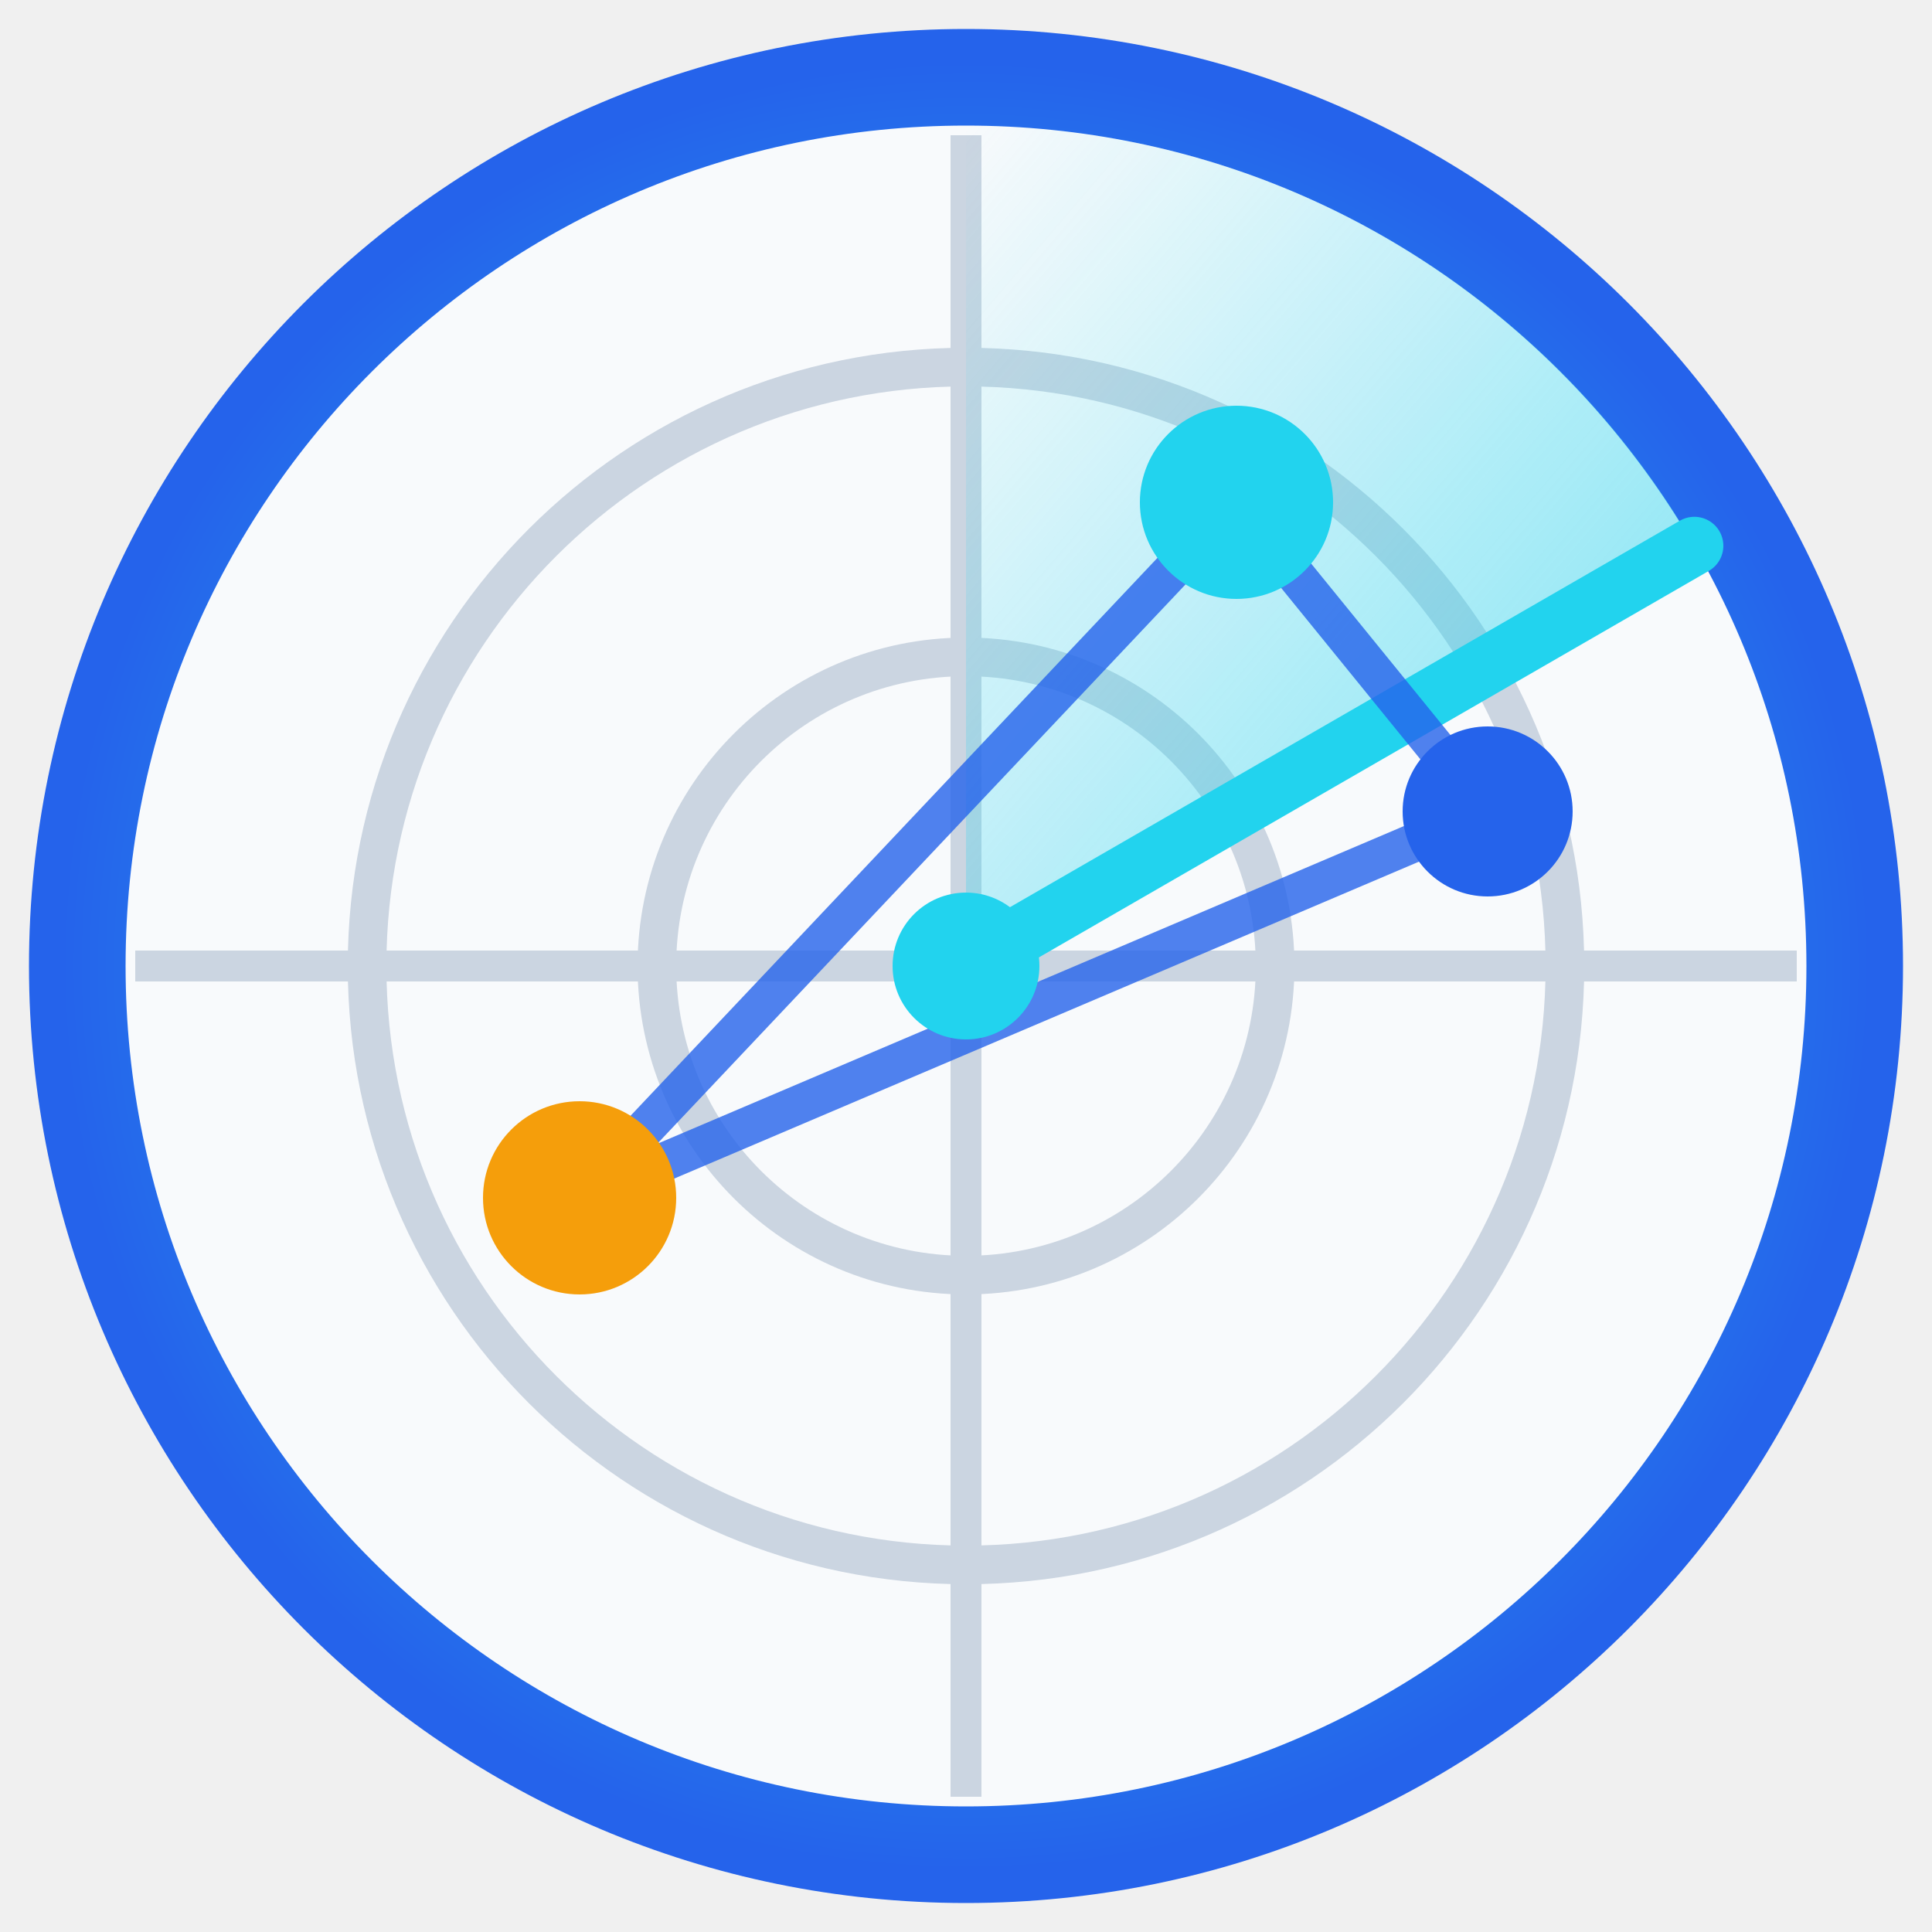
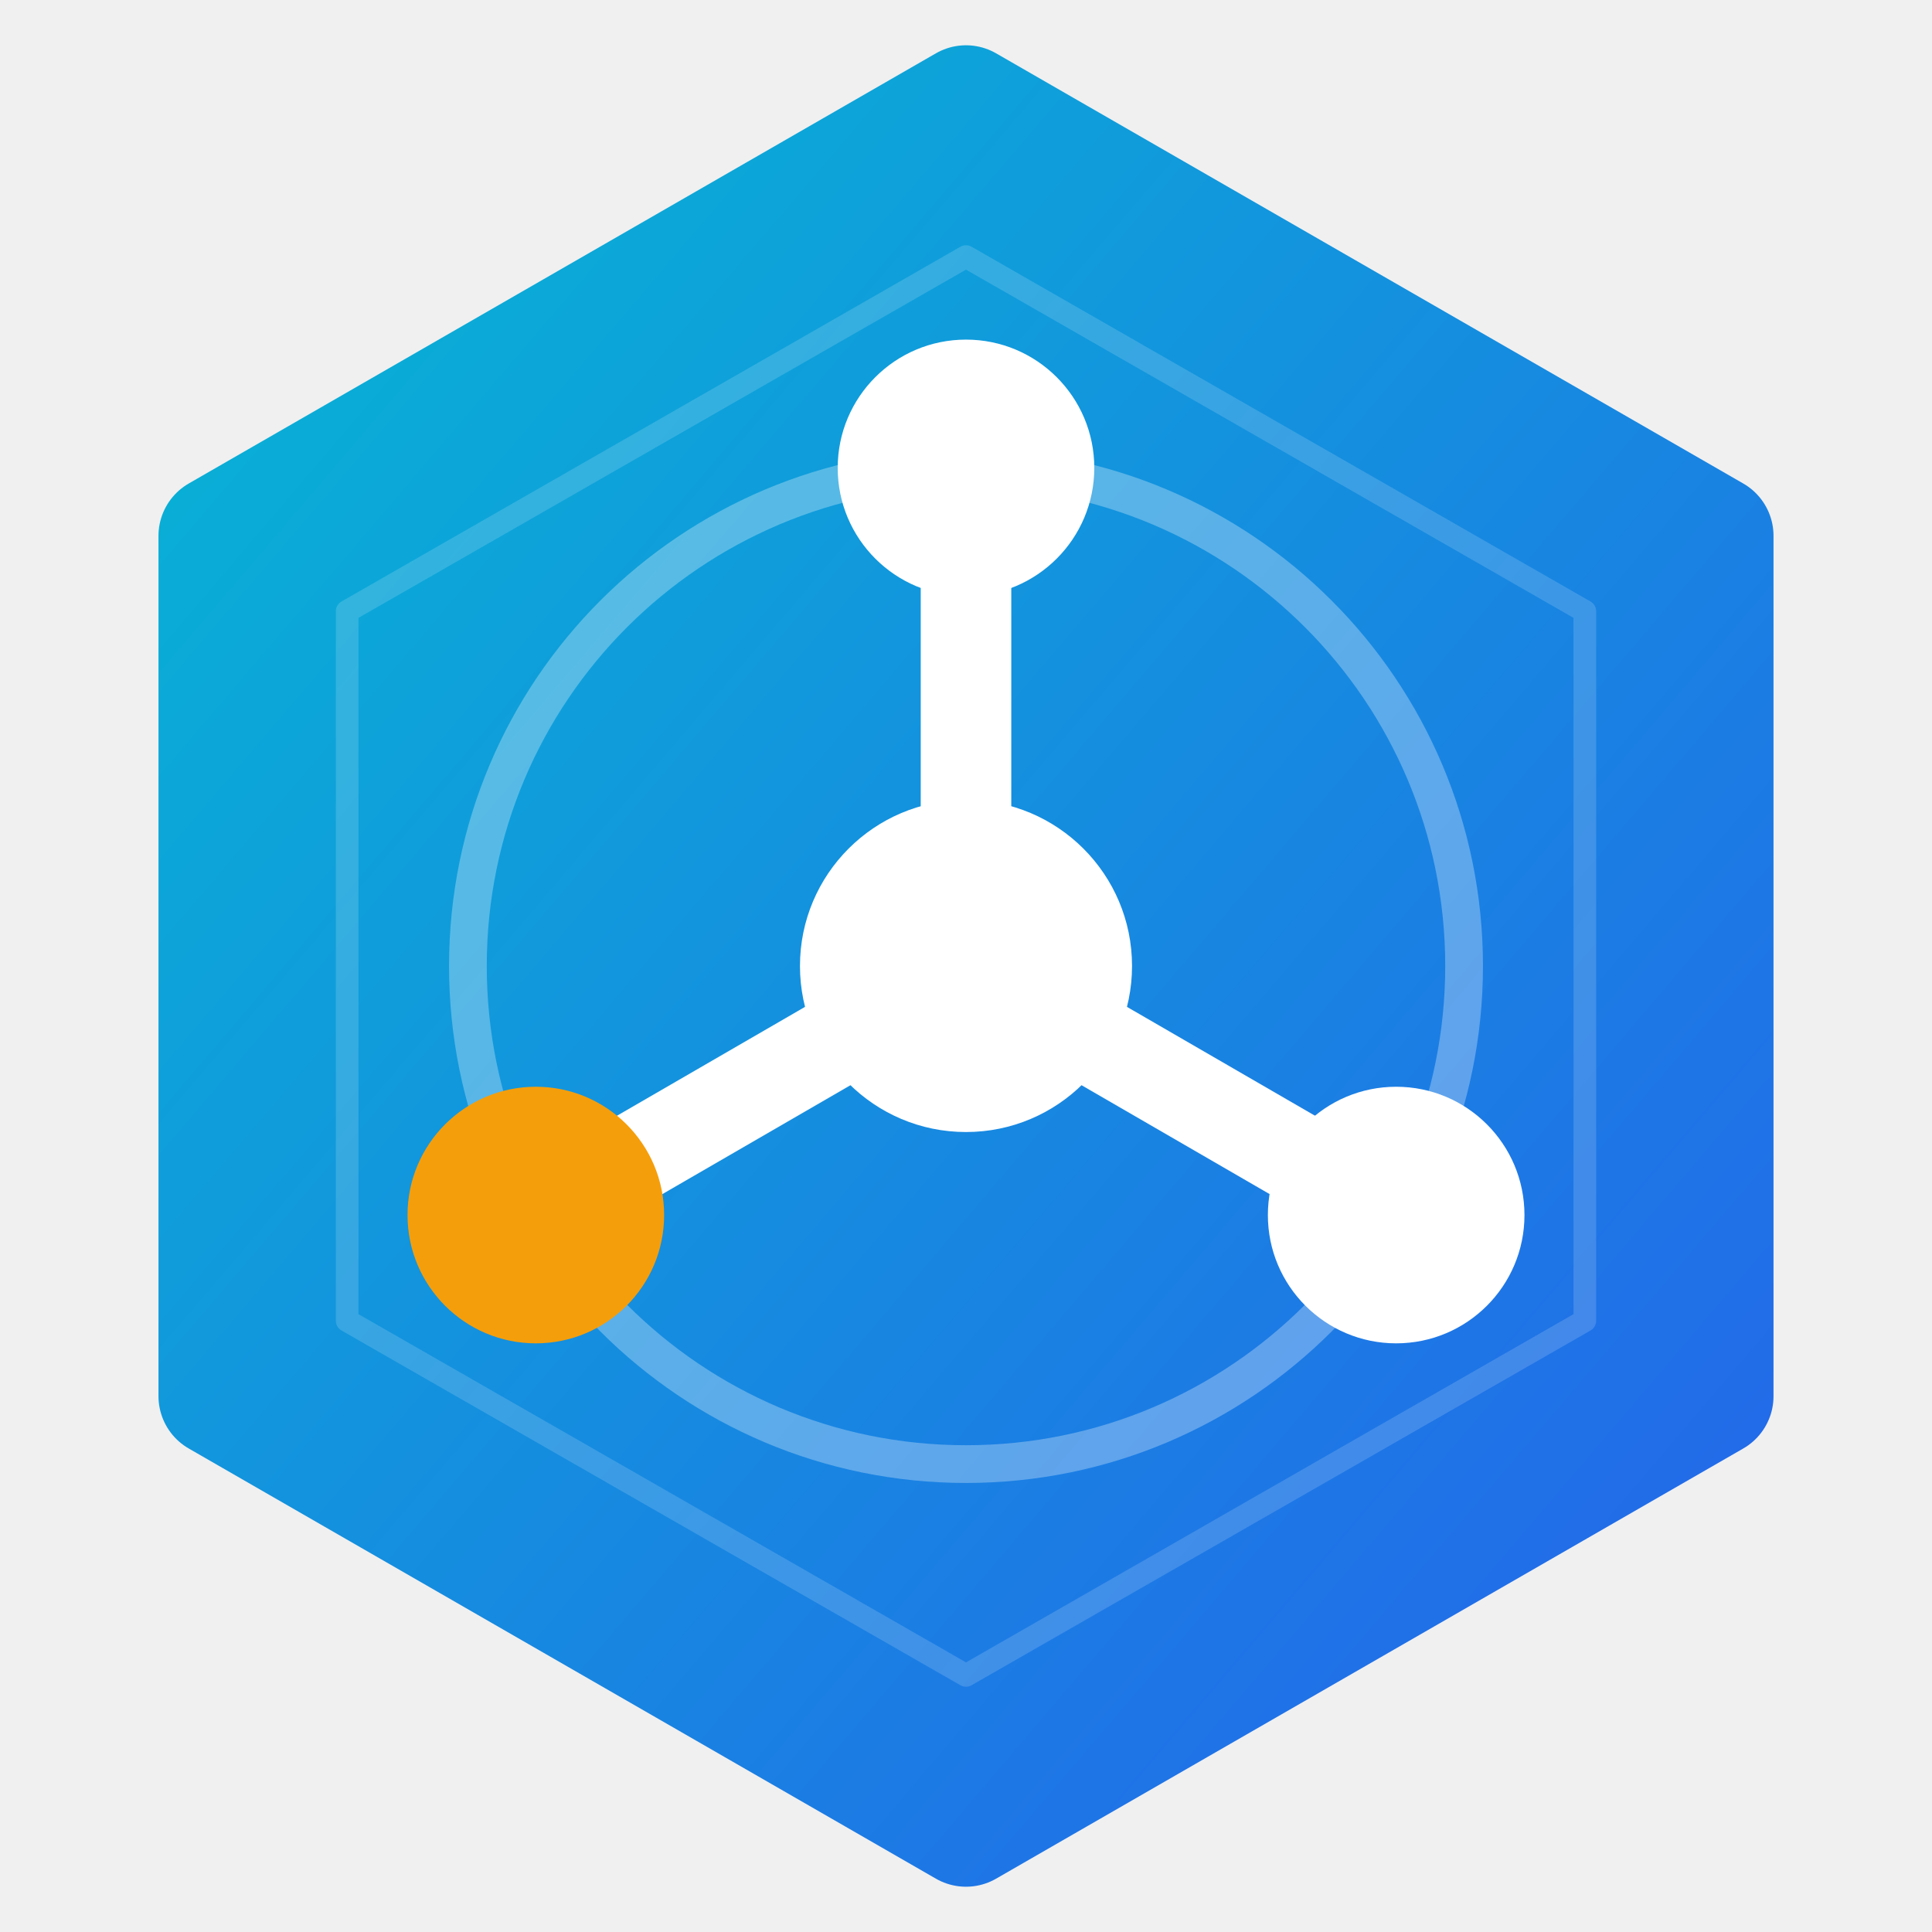
- <svg xmlns="http://www.w3.org/2000/svg" width="256" height="256" viewBox="-50 -50 100 100" role="img" aria-labelledby="t">
+ <svg xmlns="http://www.w3.org/2000/svg" width="256" height="256" viewBox="0 0 256 256" role="img" aria-labelledby="t">
  <defs>
-     <radialGradient id="g" cx="50%" cy="50%" r="50%">
-       <stop offset="0" stop-color="#22d3ee" />
+     <linearGradient id="bg" x1="0" y1="0" x2="1" y2="1">
+       <stop offset="0" stop-color="#06b6d4" />
      <stop offset="1" stop-color="#2563eb" />
-     </radialGradient>
-     <linearGradient id="sw" x1="0" y1="0" x2="1" y2="1">
-       <stop offset="0" stop-color="#22d3ee" stop-opacity="0" />
-       <stop offset="1" stop-color="#22d3ee" stop-opacity=".6" />
    </linearGradient>
  </defs>
-   <circle r="46" fill="#f8fafc" stroke="url(#g)" stroke-width="5" />
-   <circle r="31" fill="none" stroke="#cbd5e1" stroke-width="2" />
-   <circle r="16" fill="none" stroke="#cbd5e1" stroke-width="2" />
-   <path d="M0 -43 V43 M-43 0 H43" stroke="#cbd5e1" stroke-width="1.6" />
-   <path d="M0 0 L0 -43.5 A43.5 43.5 0 0 1 37.7 -21.75 Z" fill="url(#sw)" />
-   <path d="M0 0 L37.7 -21.75" stroke="#22d3ee" stroke-width="3" stroke-linecap="round" />
-   <path d="M14 -24 L27 -8 L-20 12 Z" fill="none" stroke="#2563eb" stroke-width="2" stroke-opacity=".8" stroke-linejoin="round" />
-   <circle cx="14" cy="-24" r="5" fill="#22d3ee" />
-   <circle cx="27" cy="-8" r="4.4" fill="#2563eb" />
-   <circle cx="-20" cy="12" r="5" fill="#f59e0b" />
-   <circle r="3.8" fill="#22d3ee" />
+   <path d="M128 14L227 71V185L128 242L29 185V71Z" fill="url(#bg)" stroke="url(#bg)" stroke-width="16" stroke-linejoin="round" />
+   <path d="M128 34L210 81V175L128 222L46 175V81Z" fill="none" stroke="#ffffff" stroke-opacity=".16" stroke-width="3" stroke-linejoin="round" />
+   <circle cx="128" cy="128" r="66" fill="none" stroke="#ffffff" stroke-opacity=".3" stroke-width="5" />
+   <path d="M128 128L128 62M128 128L185 161M128 128L71 161" stroke="#ffffff" stroke-width="12" stroke-linecap="round" />
+   <circle cx="128" cy="128" r="22" fill="#ffffff" />
+   <circle cx="128" cy="62" r="17" fill="#ffffff" />
+   <circle cx="185" cy="161" r="17" fill="#ffffff" />
+   <circle cx="71" cy="161" r="17" fill="#f59e0b" />
</svg>
